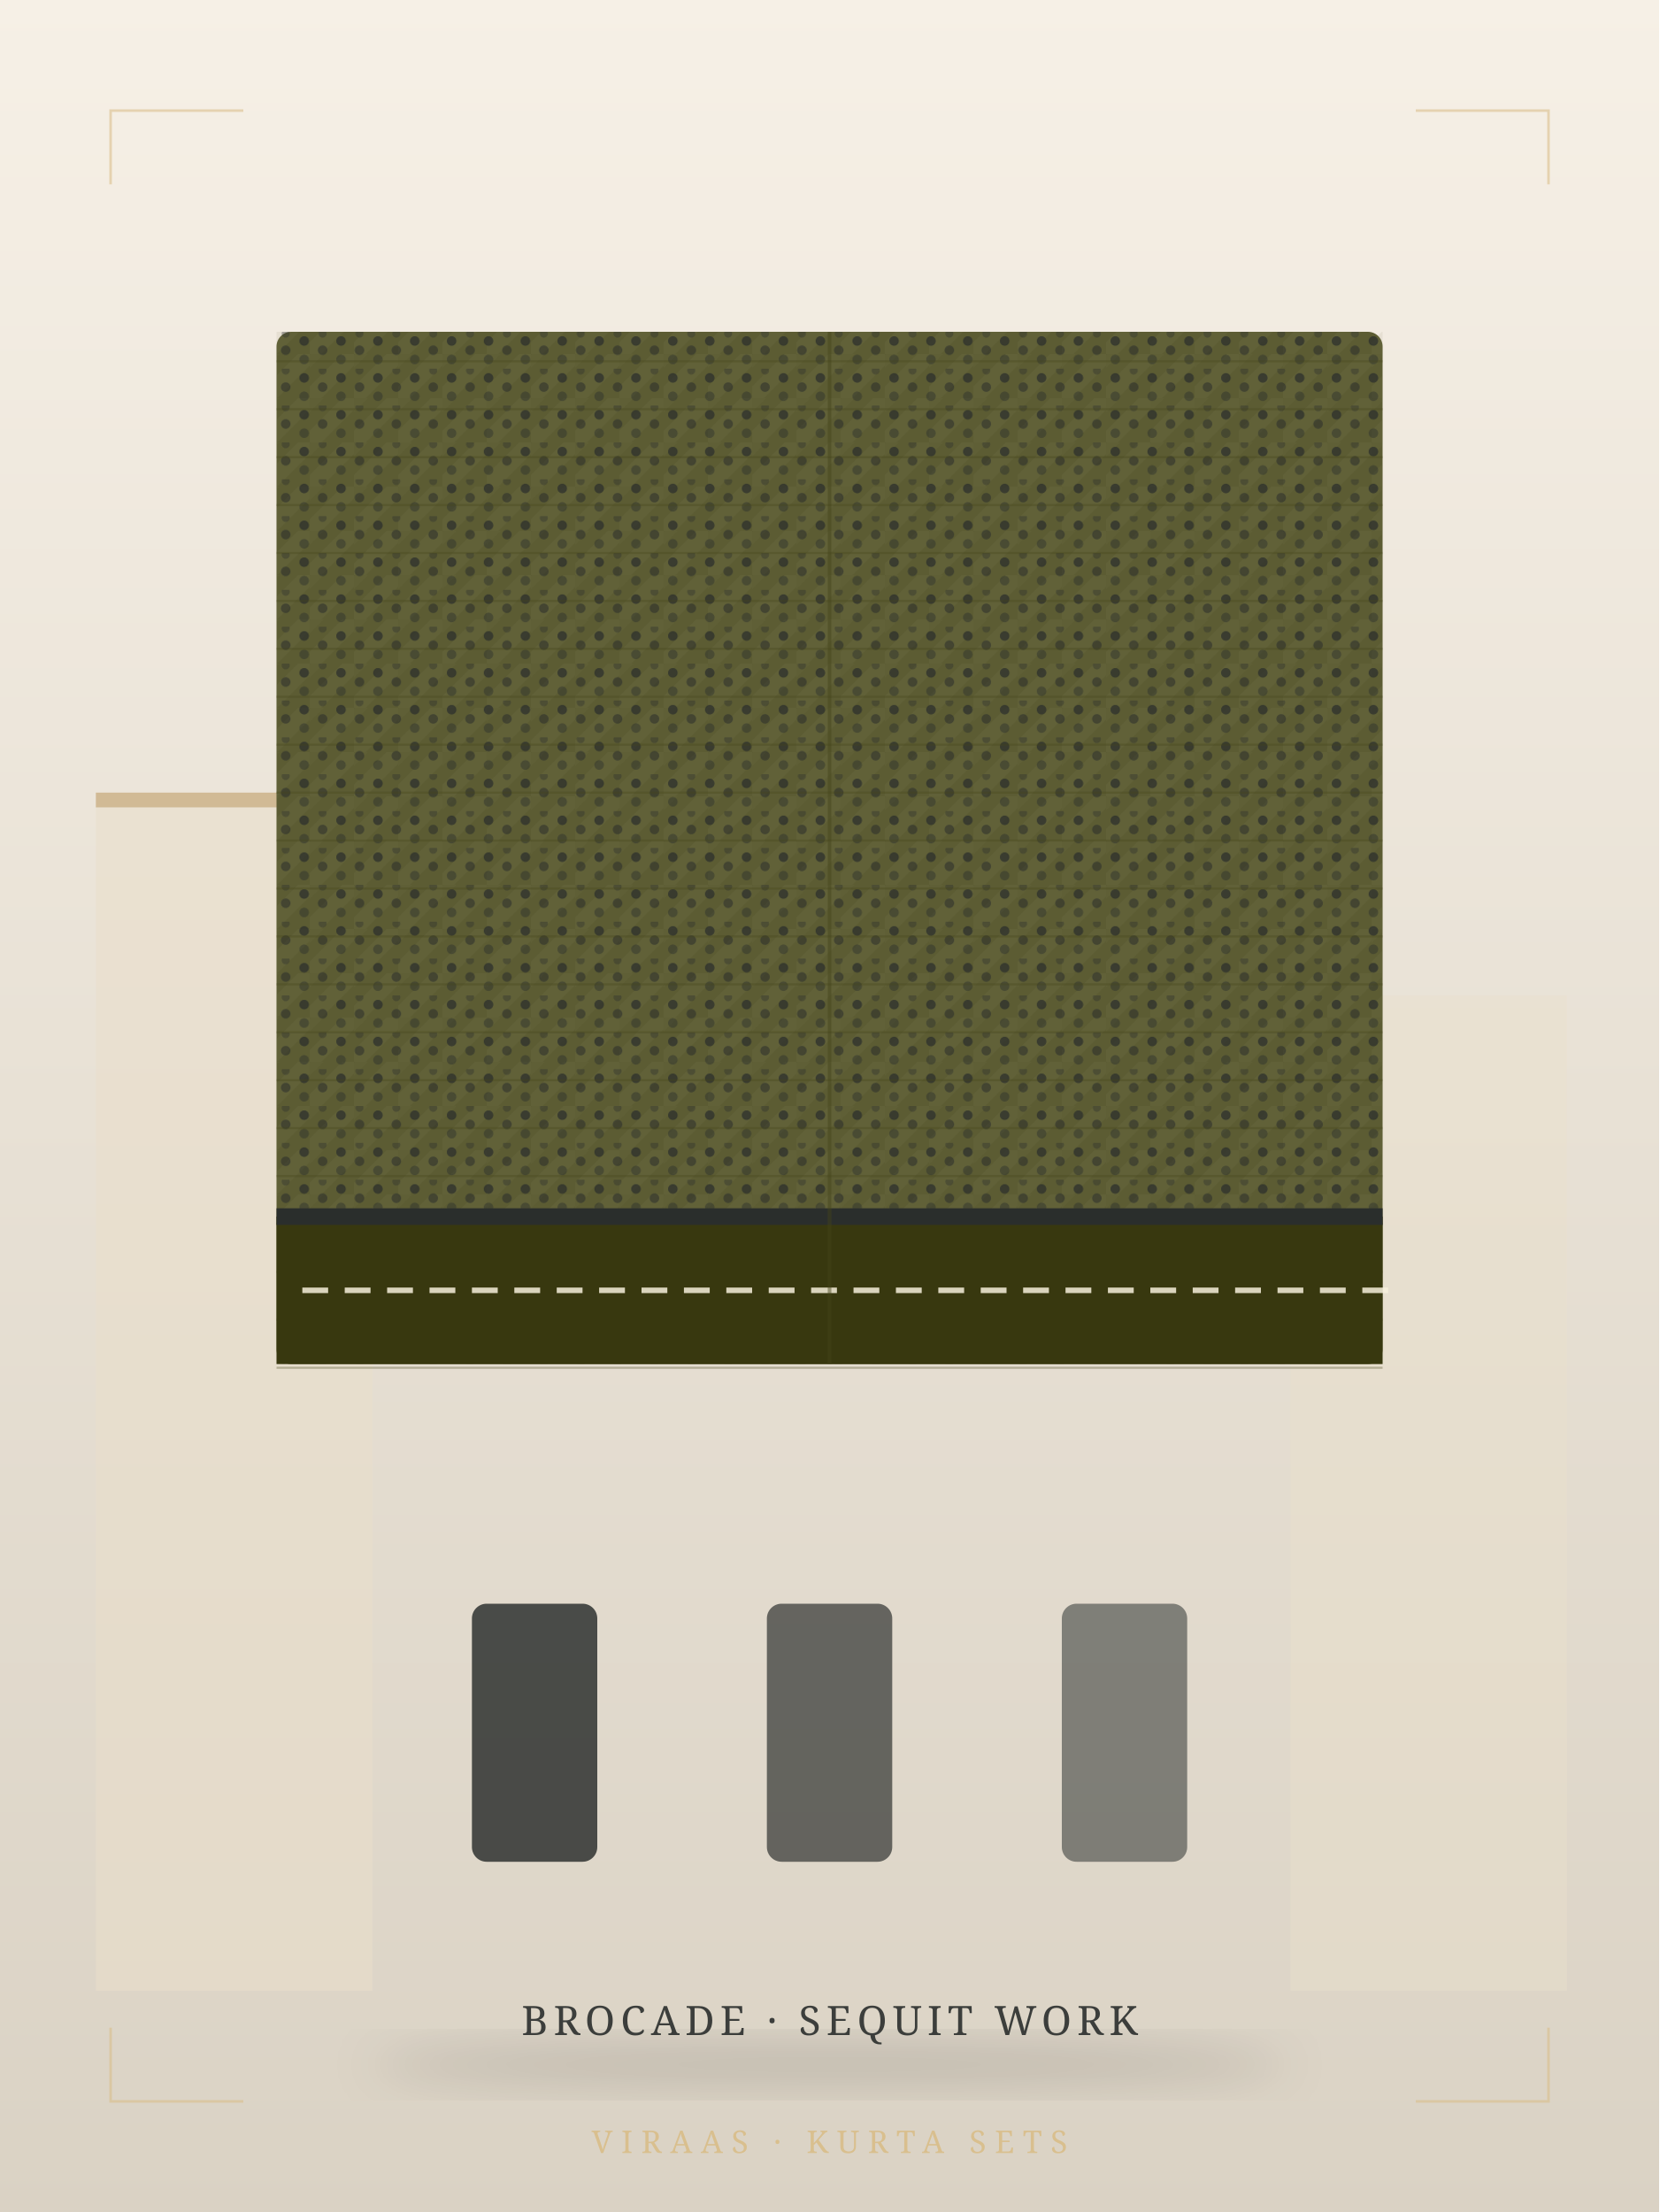
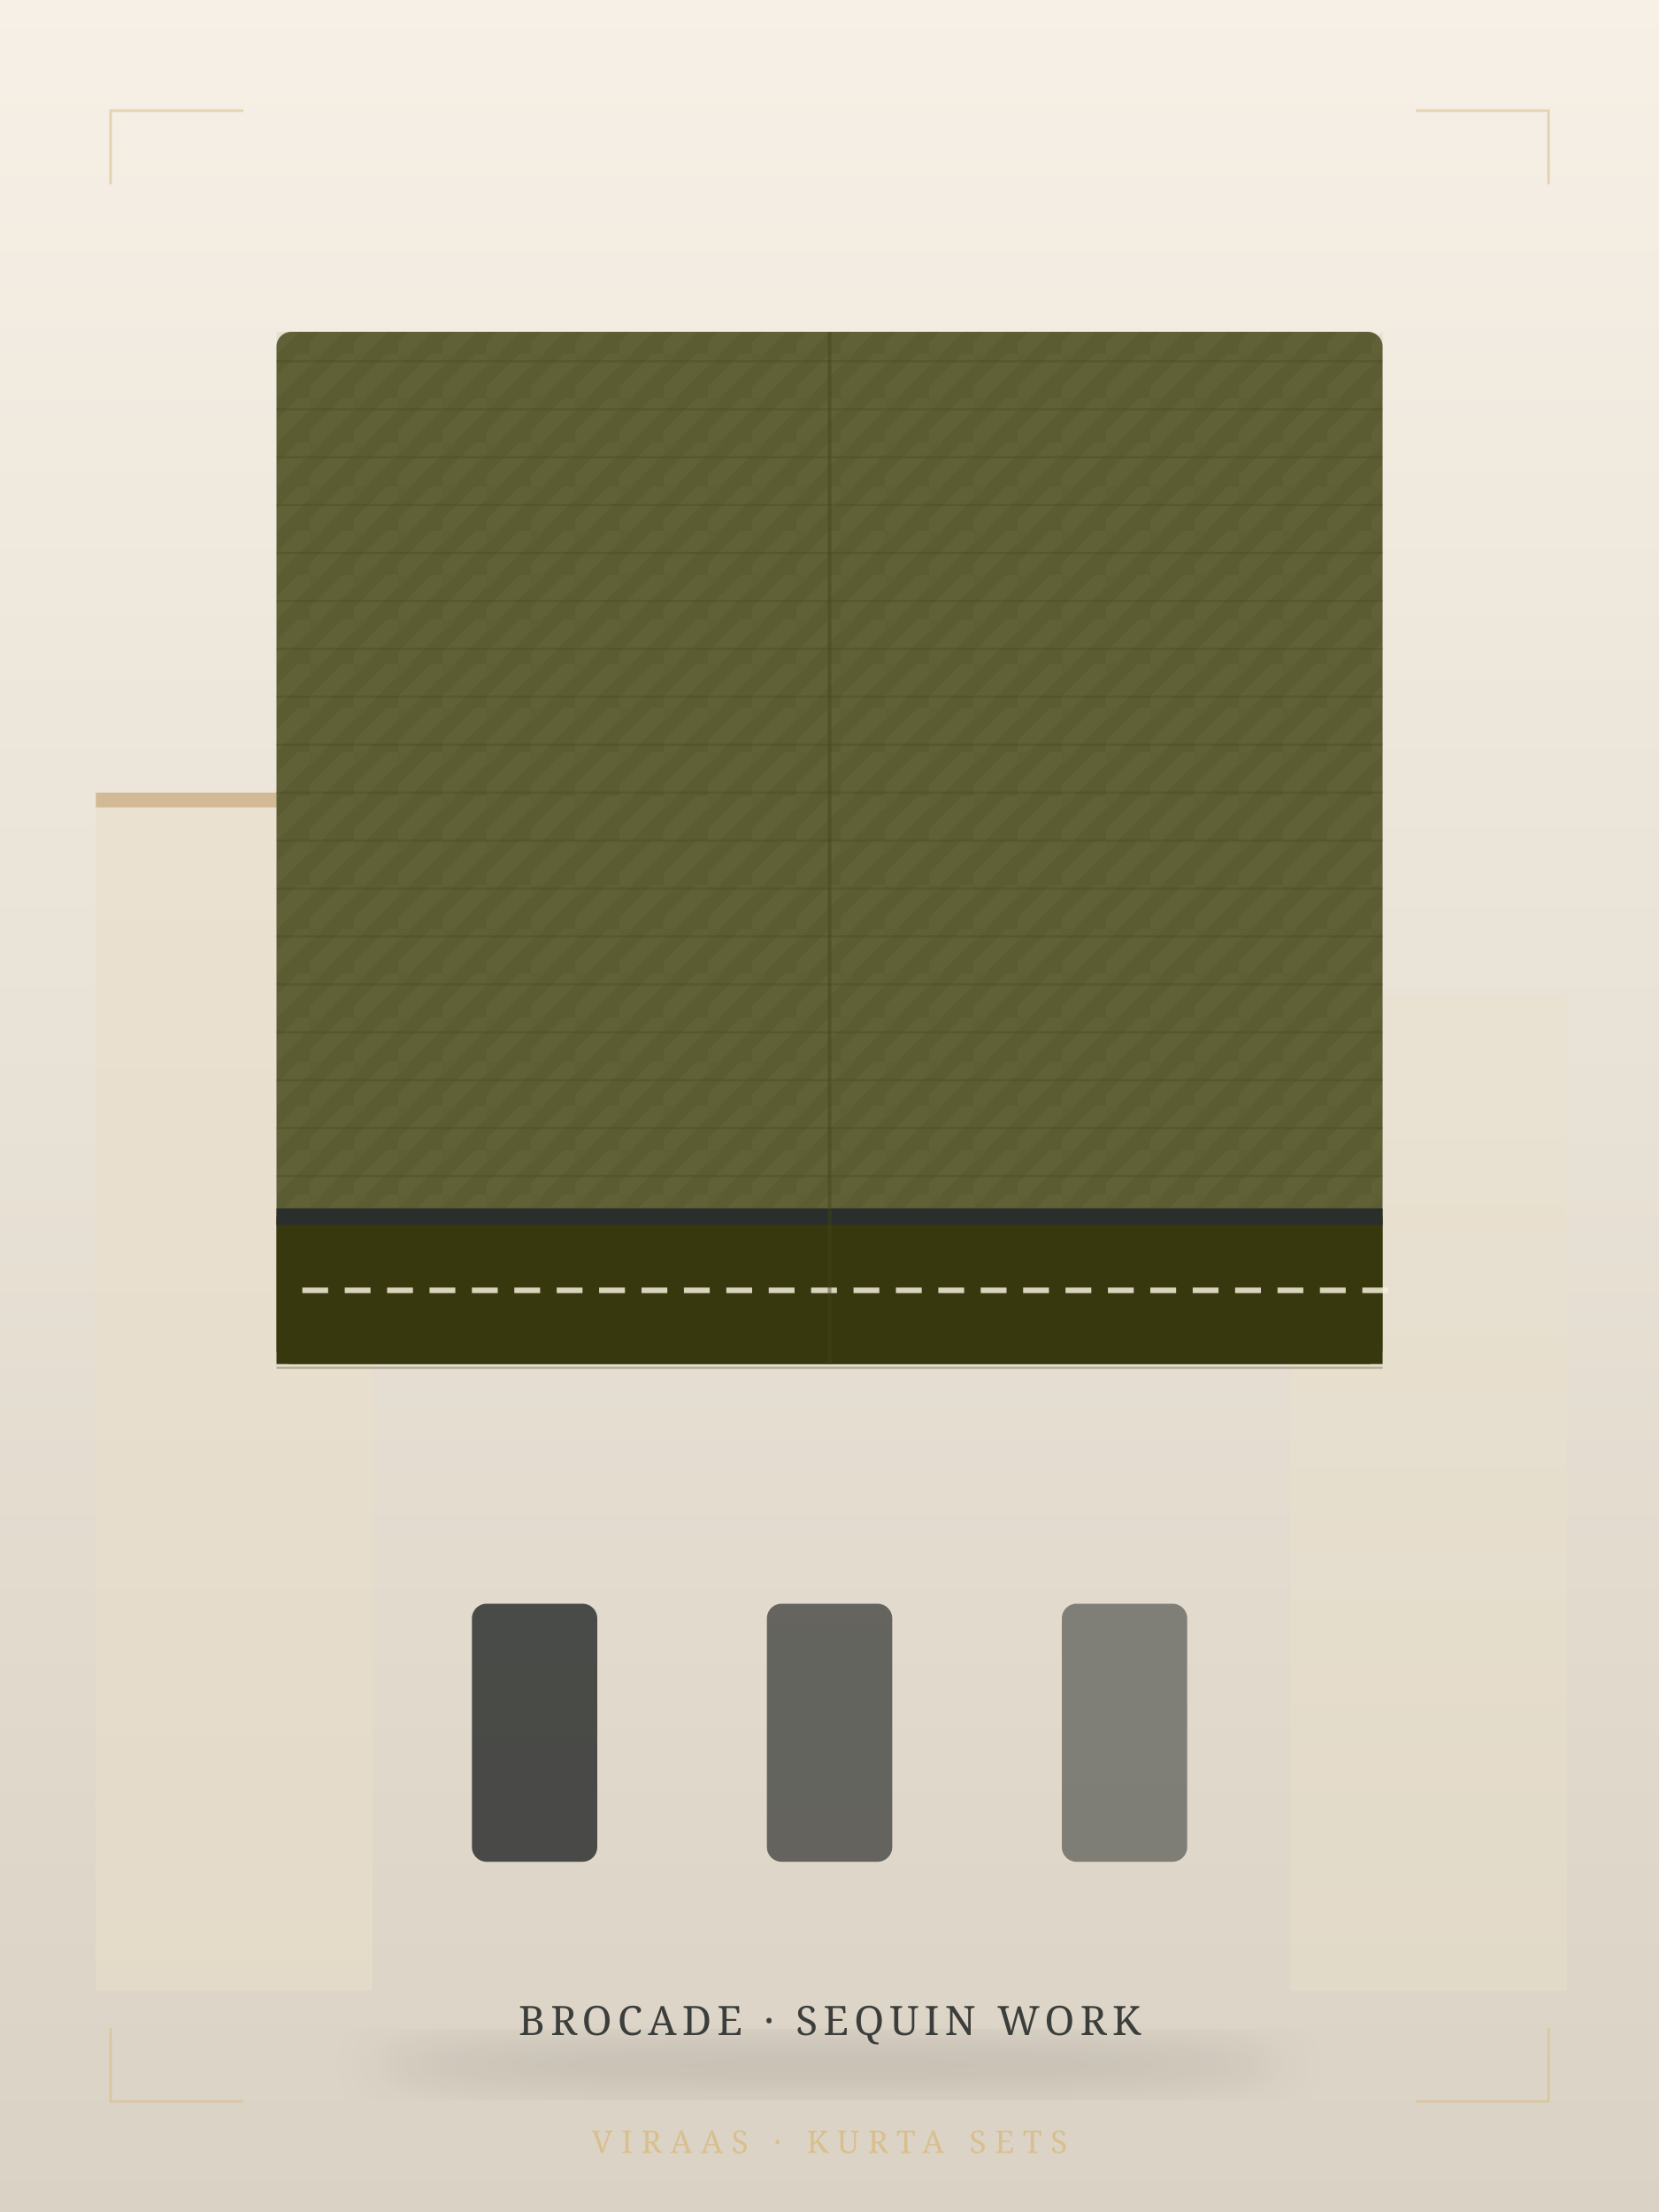
<svg xmlns="http://www.w3.org/2000/svg" viewBox="0 0 900 1200" width="900" height="1200">
  <defs>
    <pattern id="f-v1lomge5" patternUnits="userSpaceOnUse" width="24" height="24">
      <path d="M-8 32 L32 -8" stroke="#84845b" stroke-width="9" opacity="0.12" />
      <path d="M-8 12 L12 -8" stroke="#84845b" stroke-width="5" opacity="0.08" />
-     </pattern>
-     <pattern id="k-v1lomge5" patternUnits="userSpaceOnUse" width="20" height="20">
-       <g fill="#2A2E2C" opacity="0.8">
-         <circle cx="5" cy="5" r="2.6" />
-         <circle cx="15" cy="10" r="2.6" opacity="0.75" />
-         <circle cx="5" cy="15" r="2.6" opacity="0.6" />
-         <circle cx="15" cy="1" r="2.2" opacity="0.5" />
-       </g>
    </pattern>
    <linearGradient id="bgF" x1="0" y1="0" x2="0" y2="1">
      <stop offset="0%" stop-color="#F6F0E6" />
      <stop offset="100%" stop-color="#DAD2C4" />
    </linearGradient>
    <filter id="soft">
      <feGaussianBlur stdDeviation="14" />
    </filter>
    <filter id="soft2">
      <feGaussianBlur stdDeviation="5" />
    </filter>
  </defs>
  <rect width="900" height="1200" fill="url(#bgF)" />
  <ellipse cx="450" cy="1120" rx="250" ry="16" fill="#000" opacity="0.12" filter="url(#soft)" />
  <rect x="52" y="430" width="150" height="650" fill="#E9DFCB" opacity="0.55" />
  <rect x="52" y="430" width="150" height="8" fill="#B7945A" opacity="0.5" />
  <rect x="700" y="540" width="150" height="540" fill="#E9DFCB" opacity="0.42" />
  <rect x="150" y="180" width="600" height="560" rx="8" fill="#5C5C33" />
  <rect x="150" y="180" width="600" height="560" fill="url(#f-v1lomge5)" />
-   <rect x="150" y="180" width="600" height="560" fill="url(#k-v1lomge5)" opacity="0.9" />
  <path d="M150 196 h600" stroke="#424219" stroke-width="1.2" opacity="0.30" />
  <path d="M150 222 h600" stroke="#424219" stroke-width="1.2" opacity="0.30" />
  <path d="M150 248 h600" stroke="#424219" stroke-width="1.2" opacity="0.30" />
  <path d="M150 274 h600" stroke="#424219" stroke-width="1.2" opacity="0.30" />
  <path d="M150 300 h600" stroke="#424219" stroke-width="1.2" opacity="0.30" />
  <path d="M150 326 h600" stroke="#424219" stroke-width="1.2" opacity="0.30" />
  <path d="M150 352 h600" stroke="#424219" stroke-width="1.2" opacity="0.30" />
  <path d="M150 378 h600" stroke="#424219" stroke-width="1.2" opacity="0.30" />
  <path d="M150 404 h600" stroke="#424219" stroke-width="1.2" opacity="0.30" />
  <path d="M150 430 h600" stroke="#424219" stroke-width="1.2" opacity="0.30" />
  <path d="M150 456 h600" stroke="#424219" stroke-width="1.2" opacity="0.30" />
  <path d="M150 482 h600" stroke="#424219" stroke-width="1.2" opacity="0.30" />
  <path d="M150 508 h600" stroke="#424219" stroke-width="1.2" opacity="0.30" />
  <path d="M150 534 h600" stroke="#424219" stroke-width="1.2" opacity="0.30" />
  <path d="M150 560 h600" stroke="#424219" stroke-width="1.2" opacity="0.30" />
  <path d="M150 586 h600" stroke="#424219" stroke-width="1.2" opacity="0.30" />
  <path d="M150 612 h600" stroke="#424219" stroke-width="1.2" opacity="0.30" />
  <path d="M150 638 h600" stroke="#424219" stroke-width="1.2" opacity="0.30" />
  <path d="M150 664 h600" stroke="#424219" stroke-width="1.2" opacity="0.30" />
  <path d="M150 690 h600" stroke="#424219" stroke-width="1.2" opacity="0.30" />
  <path d="M150 716 h600" stroke="#424219" stroke-width="1.2" opacity="0.30" />
  <path d="M150 742 h600" stroke="#424219" stroke-width="1.2" opacity="0.30" />
  <path d="M150 660 h600 l0 80 h-600z" fill="#38380f" />
  <path d="M150 660 h600" stroke="#2A2E2C" stroke-width="9" />
  <path d="M164 700 l14 0" stroke="#F7F0DC" stroke-width="3" opacity="0.85" />
  <path d="M187 700 l14 0" stroke="#F7F0DC" stroke-width="3" opacity="0.85" />
  <path d="M210 700 l14 0" stroke="#F7F0DC" stroke-width="3" opacity="0.85" />
  <path d="M233 700 l14 0" stroke="#F7F0DC" stroke-width="3" opacity="0.85" />
  <path d="M256 700 l14 0" stroke="#F7F0DC" stroke-width="3" opacity="0.85" />
  <path d="M279 700 l14 0" stroke="#F7F0DC" stroke-width="3" opacity="0.85" />
  <path d="M302 700 l14 0" stroke="#F7F0DC" stroke-width="3" opacity="0.85" />
  <path d="M325 700 l14 0" stroke="#F7F0DC" stroke-width="3" opacity="0.85" />
  <path d="M348 700 l14 0" stroke="#F7F0DC" stroke-width="3" opacity="0.85" />
  <path d="M371 700 l14 0" stroke="#F7F0DC" stroke-width="3" opacity="0.85" />
  <path d="M394 700 l14 0" stroke="#F7F0DC" stroke-width="3" opacity="0.85" />
  <path d="M417 700 l14 0" stroke="#F7F0DC" stroke-width="3" opacity="0.85" />
  <path d="M440 700 l14 0" stroke="#F7F0DC" stroke-width="3" opacity="0.85" />
  <path d="M463 700 l14 0" stroke="#F7F0DC" stroke-width="3" opacity="0.85" />
  <path d="M486 700 l14 0" stroke="#F7F0DC" stroke-width="3" opacity="0.85" />
  <path d="M509 700 l14 0" stroke="#F7F0DC" stroke-width="3" opacity="0.85" />
  <path d="M532 700 l14 0" stroke="#F7F0DC" stroke-width="3" opacity="0.85" />
  <path d="M555 700 l14 0" stroke="#F7F0DC" stroke-width="3" opacity="0.85" />
  <path d="M578 700 l14 0" stroke="#F7F0DC" stroke-width="3" opacity="0.85" />
  <path d="M601 700 l14 0" stroke="#F7F0DC" stroke-width="3" opacity="0.85" />
  <path d="M624 700 l14 0" stroke="#F7F0DC" stroke-width="3" opacity="0.85" />
  <path d="M647 700 l14 0" stroke="#F7F0DC" stroke-width="3" opacity="0.85" />
  <path d="M670 700 l14 0" stroke="#F7F0DC" stroke-width="3" opacity="0.85" />
  <path d="M693 700 l14 0" stroke="#F7F0DC" stroke-width="3" opacity="0.85" />
  <path d="M716 700 l14 0" stroke="#F7F0DC" stroke-width="3" opacity="0.85" />
  <path d="M739 700 l14 0" stroke="#F7F0DC" stroke-width="3" opacity="0.85" />
  <path d="M450 180 V740" stroke="#424219" stroke-width="2" opacity="0.45" />
  <g opacity="0.92" transform="translate(450 940)">
    <g transform="translate(-160 0)">
      <rect x="-34" y="-70" width="68" height="140" rx="8" fill="#2A2E2C" opacity="0.9" />
    </g>
    <g transform="translate(0 0)">
      <rect x="-34" y="-70" width="68" height="140" rx="8" fill="#2A2E2C" opacity="0.74" />
    </g>
    <g transform="translate(160 0)">
      <rect x="-34" y="-70" width="68" height="140" rx="8" fill="#2A2E2C" opacity="0.58" />
    </g>
  </g>
-   <text x="450" y="1104" text-anchor="middle" font-family="Georgia, serif" font-size="22" letter-spacing="3" fill="#2A2E2C" opacity="0.9">BROCADE · SEQUIT WORK</text>
+   <text x="450" y="1104" text-anchor="middle" font-family="Georgia, serif" font-size="22" letter-spacing="3" fill="#2A2E2C" opacity="0.9">BROCADE · SEQUIN WORK</text>
  <g fill="none" stroke="#D8BC85" opacity="0.55" stroke-width="1.4">
    <path d="M60 100 V60 H132" />
    <path d="M768 60 H840 V100" />
    <path d="M60 1100 V1140 H132" />
    <path d="M768 1140 H840 V1100" />
  </g>
  <text x="450" y="1168" text-anchor="middle" font-family="Georgia, serif" font-size="17" letter-spacing="4.6" fill="#D8BC85" opacity="0.85">VIRAAS · KURTA SETS</text>
</svg>
